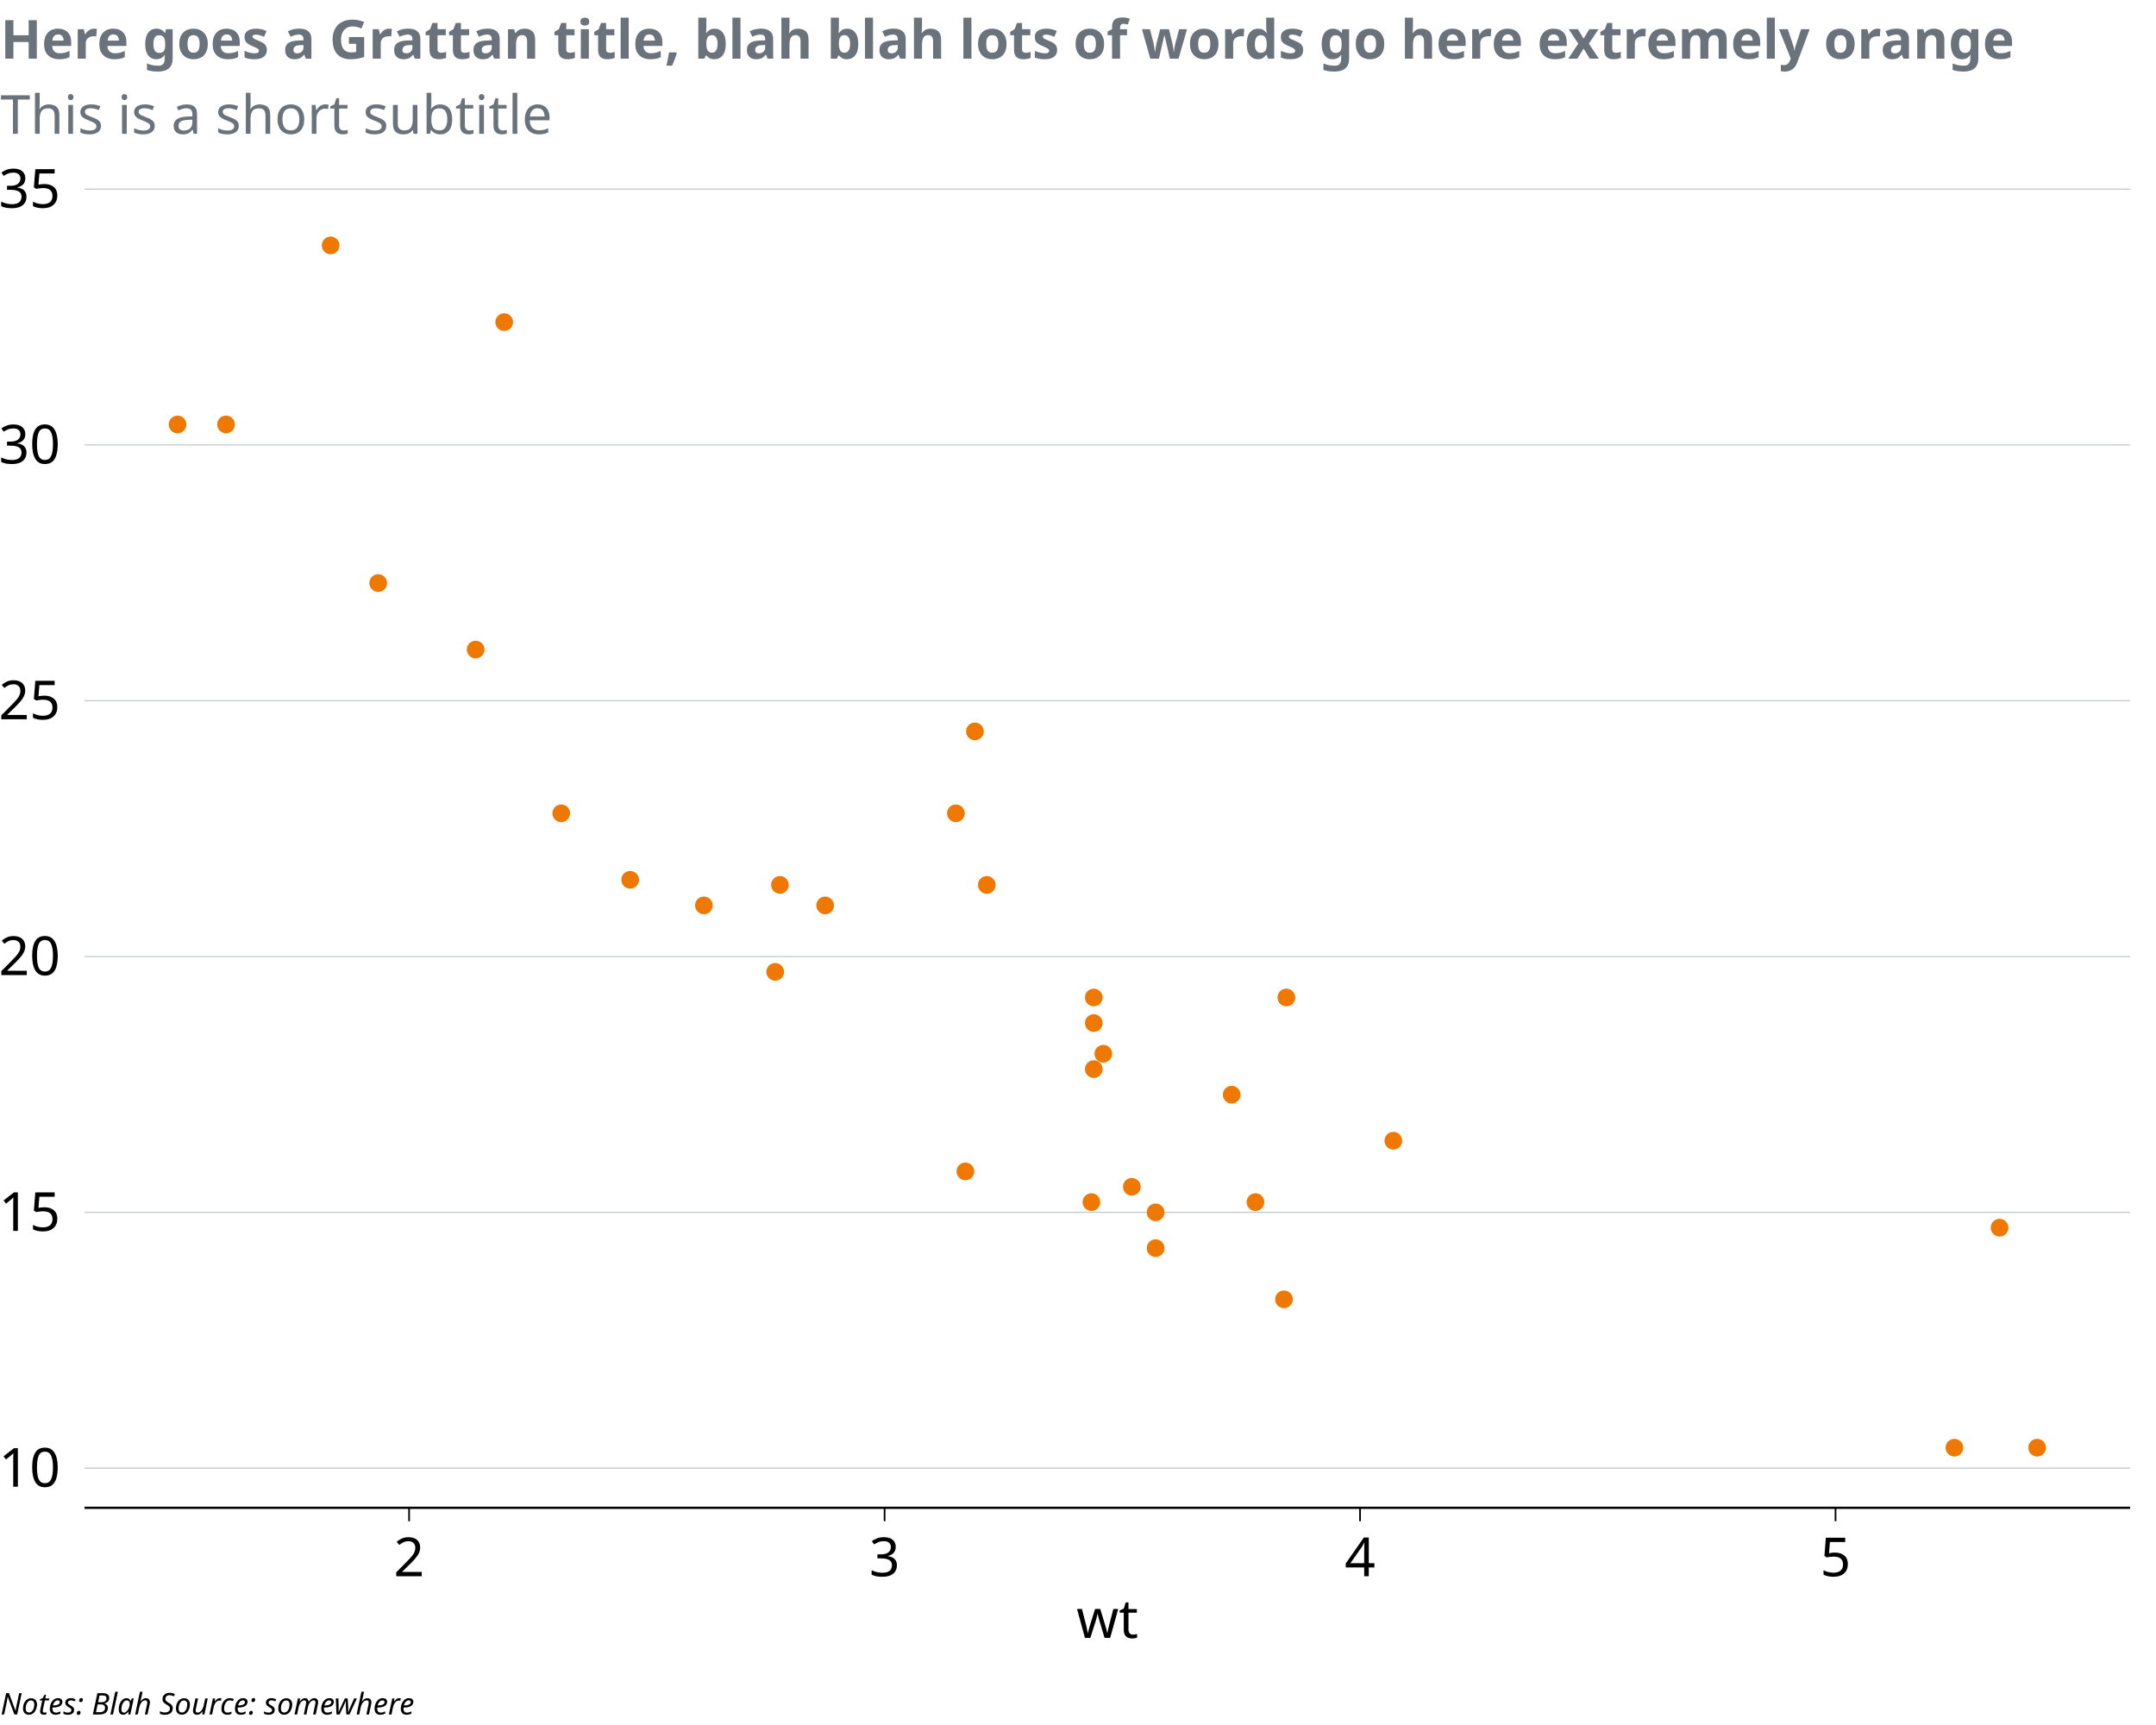
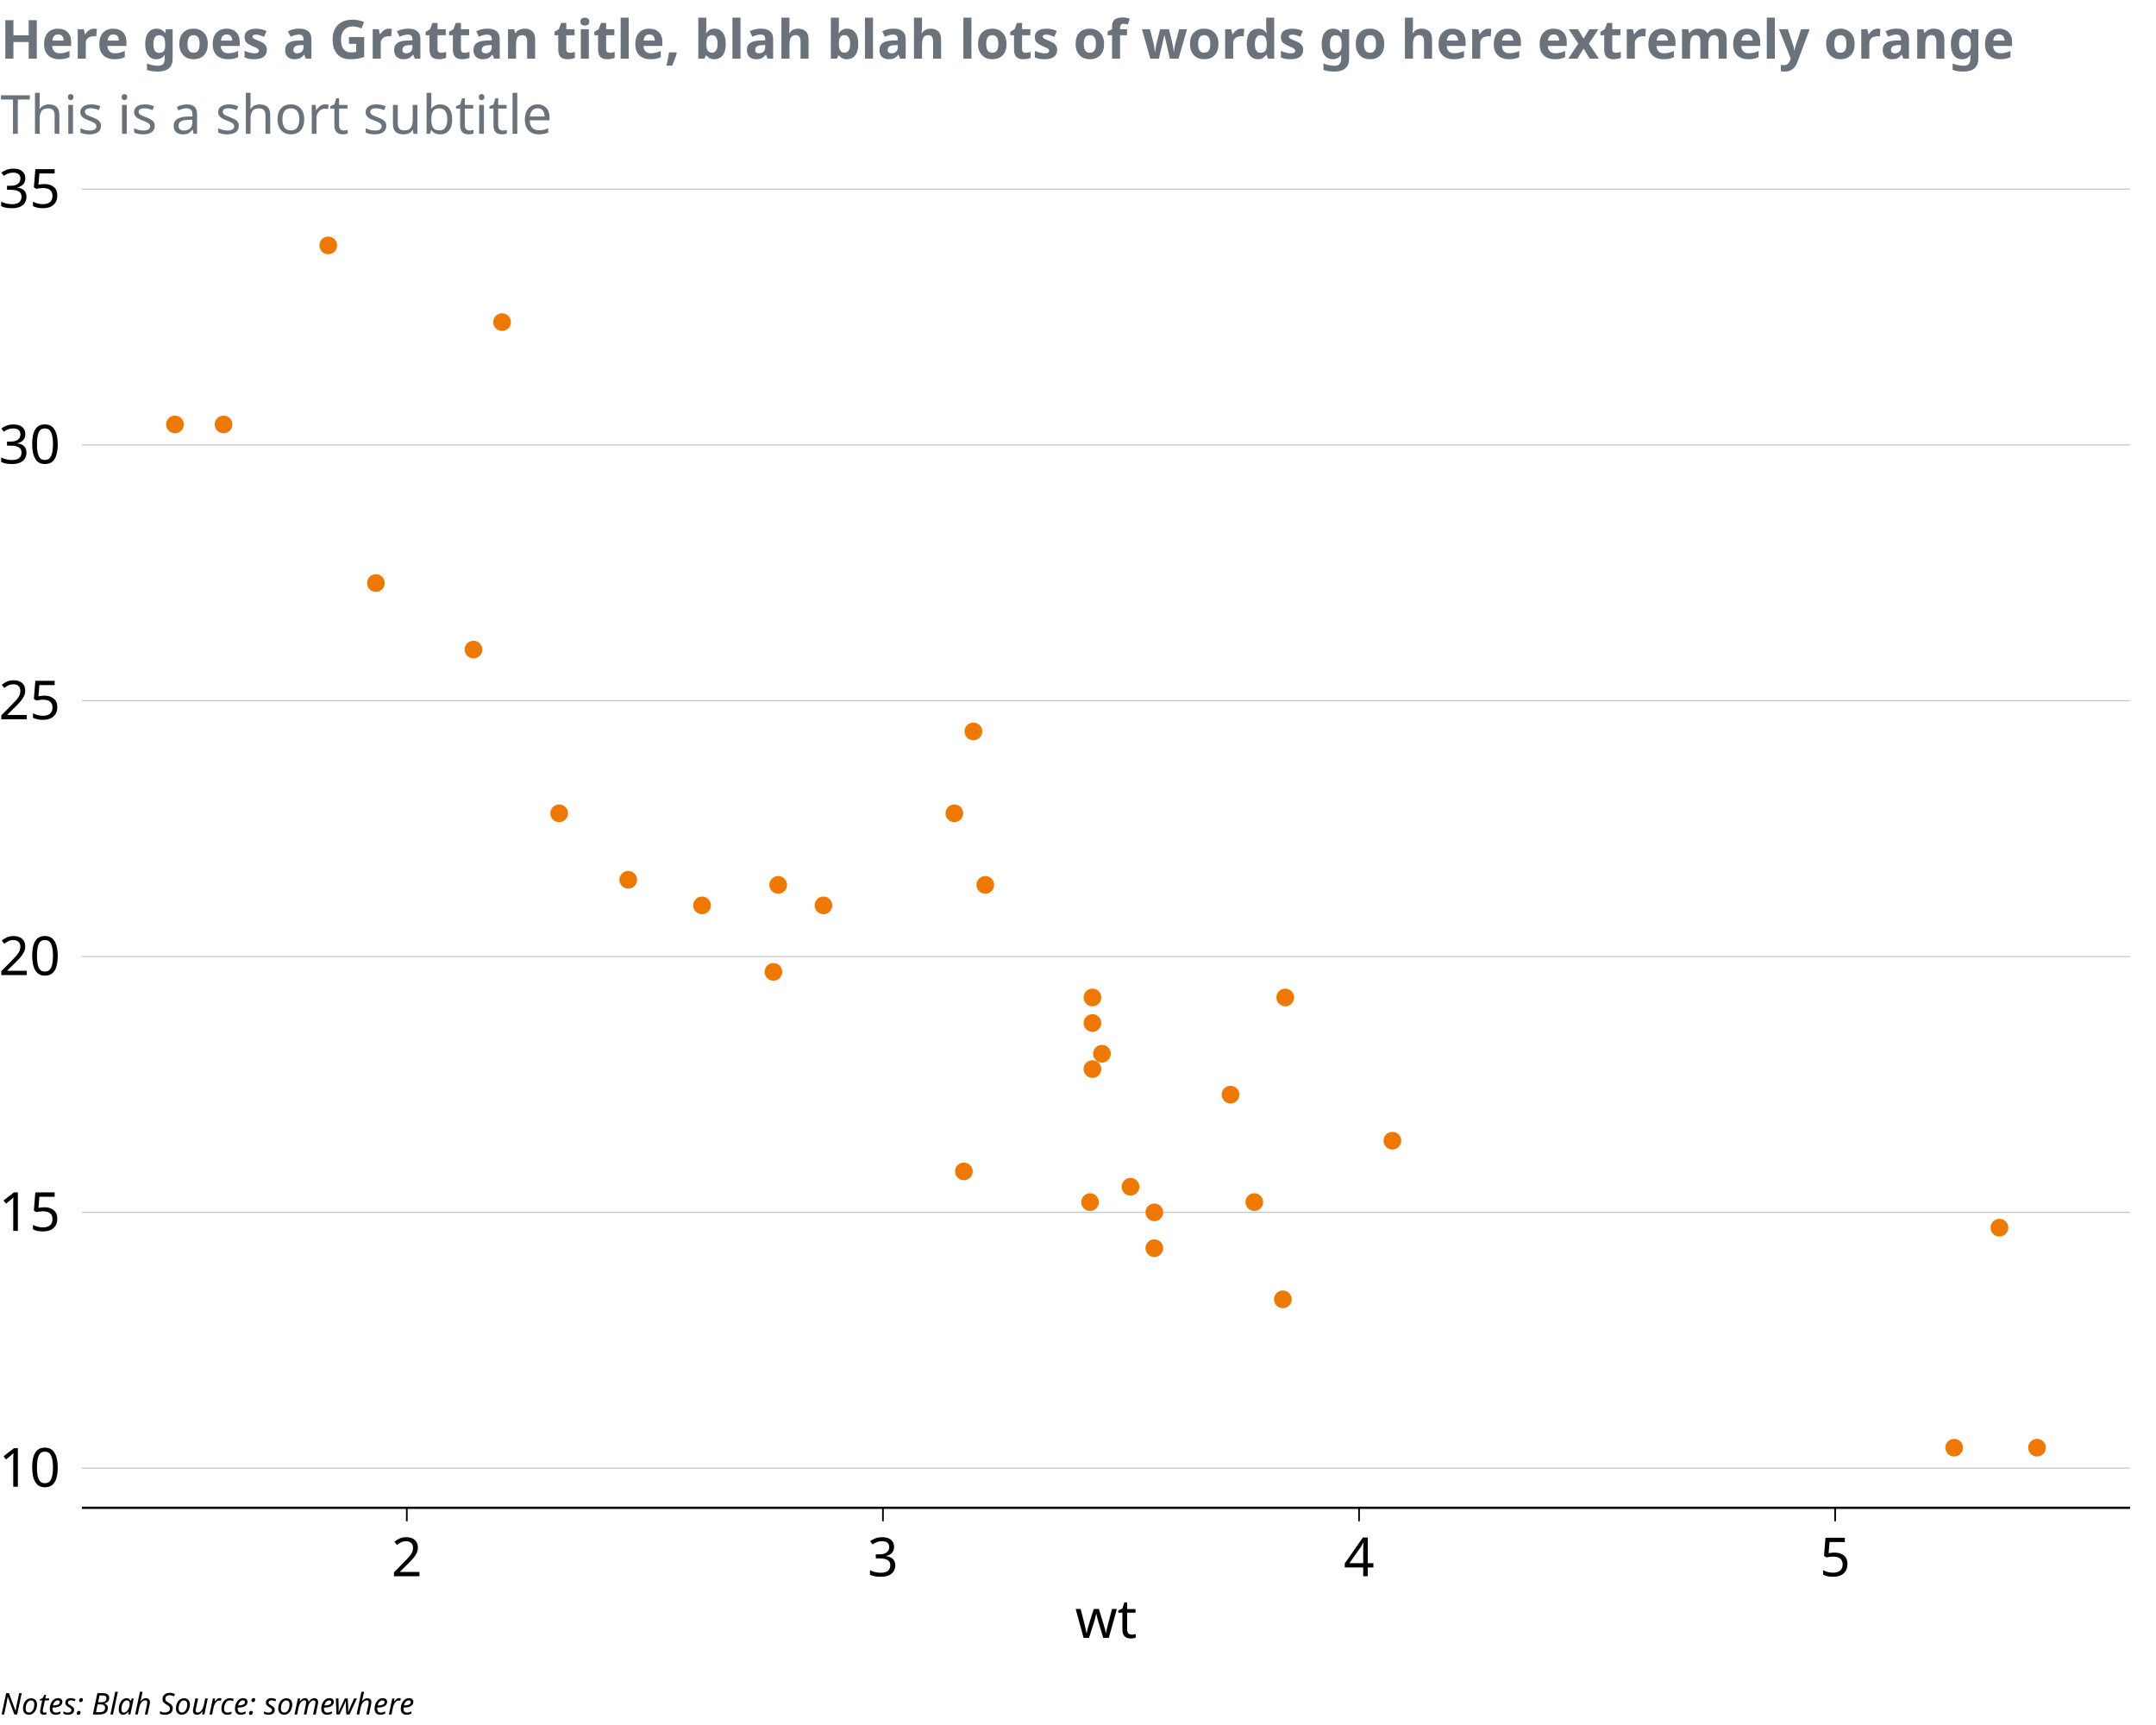
<svg xmlns="http://www.w3.org/2000/svg" class="svglite" data-engine-version="2.0" width="720.00pt" height="576.00pt" viewBox="0 0 720.00 576.00">
  <defs>
    <style type="text/css">
    .svglite line, .svglite polyline, .svglite polygon, .svglite path, .svglite rect, .svglite circle {
      fill: none;
      stroke: #000000;
      stroke-linecap: round;
      stroke-linejoin: round;
      stroke-miterlimit: 10.00;
    }
  </style>
  </defs>
  <rect width="100%" height="100%" style="stroke: none; fill: #FFFFFF;" />
  <defs>
    <clipPath id="cpMC4wMHw3MjAuMDB8MC4wMHw1NzYuMDA=">
      <rect x="0.00" y="0.00" width="720.00" height="576.00" />
    </clipPath>
  </defs>
  <g clip-path="url(#cpMC4wMHw3MjAuMDB8MC4wMHw1NzYuMDA=)">
-     <rect x="0.00" y="0.00" width="720.00" height="576.00" style="stroke-width: 0.75; stroke: none; fill: #FFFFFF;" />
+     <rect x="-0" y="0.00" width="720.00" height="576.00" style="stroke-width: 0.75; stroke: none; fill: #FFFFFF;" />
  </g>
  <defs>
-     <clipPath id="cpMjguMjR8NzExLjM2fDYxLjg2fDUwMy40Nw==">
-       <rect x="28.24" y="61.86" width="683.12" height="441.61" />
+     <clipPath id="cpMjcuMzR8NzExLjM2fDYxLjg2fDUwMy40Nw==">
+       <rect x="27.34" y="61.86" width="684.02" height="441.61" />
    </clipPath>
  </defs>
-   <g clip-path="url(#cpMjguMjR8NzExLjM2fDYxLjg2fDUwMy40Nw==)">
-     <rect x="28.24" y="61.86" width="683.12" height="441.61" style="stroke-width: 0.75; stroke: none; fill: #FFFFFF;" />
-     <polyline points="28.24,490.23 711.36,490.23 " style="stroke-width: 0.38; stroke: #C3C7CB; stroke-linecap: butt;" />
-     <polyline points="28.24,404.82 711.36,404.82 " style="stroke-width: 0.38; stroke: #C3C7CB; stroke-linecap: butt;" />
-     <polyline points="28.24,319.40 711.36,319.40 " style="stroke-width: 0.38; stroke: #C3C7CB; stroke-linecap: butt;" />
-     <polyline points="28.24,233.98 711.36,233.98 " style="stroke-width: 0.38; stroke: #C3C7CB; stroke-linecap: butt;" />
-     <polyline points="28.24,148.56 711.36,148.56 " style="stroke-width: 0.38; stroke: #C3C7CB; stroke-linecap: butt;" />
-     <polyline points="28.24,63.15 711.36,63.15 " style="stroke-width: 0.38; stroke: #C3C7CB; stroke-linecap: butt;" />
-     <circle cx="235.07" cy="302.32" r="2.60" style="stroke-width: 0.71; stroke: #EF7900; fill: #EF7900;" />
-     <circle cx="275.56" cy="302.32" r="2.60" style="stroke-width: 0.71; stroke: #EF7900; fill: #EF7900;" />
-     <circle cx="187.43" cy="271.57" r="2.60" style="stroke-width: 0.71; stroke: #EF7900; fill: #EF7900;" />
-     <circle cx="329.55" cy="295.48" r="2.60" style="stroke-width: 0.71; stroke: #EF7900; fill: #EF7900;" />
-     <circle cx="365.27" cy="341.61" r="2.60" style="stroke-width: 0.71; stroke: #EF7900; fill: #EF7900;" />
-     <circle cx="368.45" cy="351.86" r="2.60" style="stroke-width: 0.71; stroke: #EF7900; fill: #EF7900;" />
-     <circle cx="385.92" cy="416.78" r="2.60" style="stroke-width: 0.71; stroke: #EF7900; fill: #EF7900;" />
-     <circle cx="325.58" cy="244.23" r="2.60" style="stroke-width: 0.71; stroke: #EF7900; fill: #EF7900;" />
-     <circle cx="319.22" cy="271.57" r="2.60" style="stroke-width: 0.71; stroke: #EF7900; fill: #EF7900;" />
-     <circle cx="365.27" cy="333.07" r="2.60" style="stroke-width: 0.71; stroke: #EF7900; fill: #EF7900;" />
-     <circle cx="365.27" cy="356.98" r="2.60" style="stroke-width: 0.71; stroke: #EF7900; fill: #EF7900;" />
-     <circle cx="465.31" cy="380.90" r="2.60" style="stroke-width: 0.71; stroke: #EF7900; fill: #EF7900;" />
-     <circle cx="411.32" cy="365.52" r="2.60" style="stroke-width: 0.71; stroke: #EF7900; fill: #EF7900;" />
-     <circle cx="419.26" cy="401.40" r="2.60" style="stroke-width: 0.71; stroke: #EF7900; fill: #EF7900;" />
-     <circle cx="652.68" cy="483.40" r="2.60" style="stroke-width: 0.71; stroke: #EF7900; fill: #EF7900;" />
-     <circle cx="680.31" cy="483.40" r="2.60" style="stroke-width: 0.71; stroke: #EF7900; fill: #EF7900;" />
-     <circle cx="667.76" cy="409.94" r="2.60" style="stroke-width: 0.71; stroke: #EF7900; fill: #EF7900;" />
-     <circle cx="168.38" cy="107.56" r="2.60" style="stroke-width: 0.71; stroke: #EF7900; fill: #EF7900;" />
-     <circle cx="75.48" cy="141.73" r="2.60" style="stroke-width: 0.71; stroke: #EF7900; fill: #EF7900;" />
-     <circle cx="110.42" cy="81.94" r="2.60" style="stroke-width: 0.71; stroke: #EF7900; fill: #EF7900;" />
-     <circle cx="210.45" cy="293.77" r="2.60" style="stroke-width: 0.71; stroke: #EF7900; fill: #EF7900;" />
-     <circle cx="377.98" cy="396.28" r="2.60" style="stroke-width: 0.71; stroke: #EF7900; fill: #EF7900;" />
-     <circle cx="364.48" cy="401.40" r="2.60" style="stroke-width: 0.71; stroke: #EF7900; fill: #EF7900;" />
-     <circle cx="428.79" cy="433.86" r="2.60" style="stroke-width: 0.71; stroke: #EF7900; fill: #EF7900;" />
-     <circle cx="429.58" cy="333.07" r="2.60" style="stroke-width: 0.71; stroke: #EF7900; fill: #EF7900;" />
-     <circle cx="126.30" cy="194.69" r="2.60" style="stroke-width: 0.71; stroke: #EF7900; fill: #EF7900;" />
-     <circle cx="158.85" cy="216.90" r="2.60" style="stroke-width: 0.71; stroke: #EF7900; fill: #EF7900;" />
-     <circle cx="59.29" cy="141.73" r="2.60" style="stroke-width: 0.71; stroke: #EF7900; fill: #EF7900;" />
-     <circle cx="322.40" cy="391.15" r="2.60" style="stroke-width: 0.71; stroke: #EF7900; fill: #EF7900;" />
-     <circle cx="258.88" cy="324.52" r="2.60" style="stroke-width: 0.71; stroke: #EF7900; fill: #EF7900;" />
-     <circle cx="385.92" cy="404.82" r="2.60" style="stroke-width: 0.71; stroke: #EF7900; fill: #EF7900;" />
-     <circle cx="260.47" cy="295.48" r="2.60" style="stroke-width: 0.71; stroke: #EF7900; fill: #EF7900;" />
+   <g clip-path="url(#cpMjcuMzR8NzExLjM2fDYxLjg2fDUwMy40Nw==)">
+     <rect x="27.34" y="61.86" width="684.02" height="441.61" style="stroke-width: 0.75; stroke: none; fill: #FFFFFF;" />
+     <polyline points="27.34,490.23 711.36,490.23 " style="stroke-width: 0.38; stroke: #C3C7CB; stroke-linecap: butt;" />
+     <polyline points="27.34,404.82 711.36,404.82 " style="stroke-width: 0.38; stroke: #C3C7CB; stroke-linecap: butt;" />
+     <polyline points="27.34,319.40 711.36,319.40 " style="stroke-width: 0.38; stroke: #C3C7CB; stroke-linecap: butt;" />
+     <polyline points="27.34,233.98 711.36,233.98 " style="stroke-width: 0.38; stroke: #C3C7CB; stroke-linecap: butt;" />
+     <polyline points="27.34,148.56 711.36,148.56 " style="stroke-width: 0.38; stroke: #C3C7CB; stroke-linecap: butt;" />
+     <polyline points="27.34,63.15 711.36,63.15 " style="stroke-width: 0.38; stroke: #C3C7CB; stroke-linecap: butt;" />
+     <circle cx="234.44" cy="302.32" r="2.60" style="stroke-width: 0.71; stroke: #EF7900; fill: #EF7900;" />
+     <circle cx="274.99" cy="302.32" r="2.60" style="stroke-width: 0.71; stroke: #EF7900; fill: #EF7900;" />
+     <circle cx="186.74" cy="271.57" r="2.60" style="stroke-width: 0.71; stroke: #EF7900; fill: #EF7900;" />
+     <circle cx="329.04" cy="295.48" r="2.60" style="stroke-width: 0.71; stroke: #EF7900; fill: #EF7900;" />
+     <circle cx="364.82" cy="341.61" r="2.60" style="stroke-width: 0.71; stroke: #EF7900; fill: #EF7900;" />
+     <circle cx="368.00" cy="351.86" r="2.60" style="stroke-width: 0.71; stroke: #EF7900; fill: #EF7900;" />
+     <circle cx="385.49" cy="416.78" r="2.60" style="stroke-width: 0.71; stroke: #EF7900; fill: #EF7900;" />
+     <circle cx="325.07" cy="244.23" r="2.60" style="stroke-width: 0.71; stroke: #EF7900; fill: #EF7900;" />
+     <circle cx="318.71" cy="271.57" r="2.60" style="stroke-width: 0.71; stroke: #EF7900; fill: #EF7900;" />
+     <circle cx="364.82" cy="333.07" r="2.60" style="stroke-width: 0.71; stroke: #EF7900; fill: #EF7900;" />
+     <circle cx="364.82" cy="356.98" r="2.60" style="stroke-width: 0.71; stroke: #EF7900; fill: #EF7900;" />
+     <circle cx="464.99" cy="380.90" r="2.60" style="stroke-width: 0.71; stroke: #EF7900; fill: #EF7900;" />
+     <circle cx="410.93" cy="365.52" r="2.60" style="stroke-width: 0.71; stroke: #EF7900; fill: #EF7900;" />
+     <circle cx="418.88" cy="401.40" r="2.60" style="stroke-width: 0.71; stroke: #EF7900; fill: #EF7900;" />
+     <circle cx="652.60" cy="483.40" r="2.60" style="stroke-width: 0.71; stroke: #EF7900; fill: #EF7900;" />
+     <circle cx="680.27" cy="483.40" r="2.60" style="stroke-width: 0.71; stroke: #EF7900; fill: #EF7900;" />
+     <circle cx="667.71" cy="409.94" r="2.60" style="stroke-width: 0.71; stroke: #EF7900; fill: #EF7900;" />
+     <circle cx="167.66" cy="107.56" r="2.60" style="stroke-width: 0.71; stroke: #EF7900; fill: #EF7900;" />
+     <circle cx="74.65" cy="141.73" r="2.60" style="stroke-width: 0.71; stroke: #EF7900; fill: #EF7900;" />
+     <circle cx="109.63" cy="81.94" r="2.60" style="stroke-width: 0.71; stroke: #EF7900; fill: #EF7900;" />
+     <circle cx="209.80" cy="293.77" r="2.60" style="stroke-width: 0.71; stroke: #EF7900; fill: #EF7900;" />
+     <circle cx="377.54" cy="396.28" r="2.60" style="stroke-width: 0.71; stroke: #EF7900; fill: #EF7900;" />
+     <circle cx="364.02" cy="401.40" r="2.60" style="stroke-width: 0.71; stroke: #EF7900; fill: #EF7900;" />
+     <circle cx="428.42" cy="433.86" r="2.60" style="stroke-width: 0.71; stroke: #EF7900; fill: #EF7900;" />
+     <circle cx="429.21" cy="333.07" r="2.60" style="stroke-width: 0.71; stroke: #EF7900; fill: #EF7900;" />
+     <circle cx="125.53" cy="194.69" r="2.60" style="stroke-width: 0.71; stroke: #EF7900; fill: #EF7900;" />
+     <circle cx="158.12" cy="216.90" r="2.60" style="stroke-width: 0.71; stroke: #EF7900; fill: #EF7900;" />
+     <circle cx="58.43" cy="141.73" r="2.60" style="stroke-width: 0.71; stroke: #EF7900; fill: #EF7900;" />
+     <circle cx="321.89" cy="391.15" r="2.60" style="stroke-width: 0.71; stroke: #EF7900; fill: #EF7900;" />
+     <circle cx="258.29" cy="324.52" r="2.60" style="stroke-width: 0.71; stroke: #EF7900; fill: #EF7900;" />
+     <circle cx="385.49" cy="404.82" r="2.60" style="stroke-width: 0.71; stroke: #EF7900; fill: #EF7900;" />
+     <circle cx="259.88" cy="295.48" r="2.60" style="stroke-width: 0.71; stroke: #EF7900; fill: #EF7900;" />
  </g>
  <g clip-path="url(#cpMC4wMHw3MjAuMDB8MC4wMHw1NzYuMDA=)">
    <text x="20.17" y="496.43" text-anchor="end" style="font-size: 18.00px; font-family: sans;" textLength="20.02px" lengthAdjust="spacingAndGlyphs">10</text>
    <text x="20.17" y="411.01" text-anchor="end" style="font-size: 18.00px; font-family: sans;" textLength="20.02px" lengthAdjust="spacingAndGlyphs">15</text>
    <text x="20.17" y="325.59" text-anchor="end" style="font-size: 18.00px; font-family: sans;" textLength="20.02px" lengthAdjust="spacingAndGlyphs">20</text>
    <text x="20.17" y="240.18" text-anchor="end" style="font-size: 18.00px; font-family: sans;" textLength="20.02px" lengthAdjust="spacingAndGlyphs">25</text>
    <text x="20.17" y="154.76" text-anchor="end" style="font-size: 18.00px; font-family: sans;" textLength="20.02px" lengthAdjust="spacingAndGlyphs">30</text>
    <text x="20.17" y="69.34" text-anchor="end" style="font-size: 18.00px; font-family: sans;" textLength="20.02px" lengthAdjust="spacingAndGlyphs">35</text>
-     <polyline points="28.24,503.47 711.36,503.47 " style="stroke-width: 0.75; stroke-linecap: butt;" />
-     <polyline points="136.62,507.96 136.62,503.47 " style="stroke-width: 0.56; stroke-linecap: butt;" />
-     <polyline points="295.41,507.96 295.41,503.47 " style="stroke-width: 0.56; stroke-linecap: butt;" />
-     <polyline points="454.19,507.96 454.19,503.47 " style="stroke-width: 0.56; stroke-linecap: butt;" />
-     <polyline points="612.98,507.96 612.98,503.47 " style="stroke-width: 0.56; stroke-linecap: butt;" />
-     <text x="136.62" y="526.32" text-anchor="middle" style="font-size: 18.00px; font-family: sans;" textLength="10.01px" lengthAdjust="spacingAndGlyphs">2</text>
-     <text x="295.41" y="526.32" text-anchor="middle" style="font-size: 18.00px; font-family: sans;" textLength="10.01px" lengthAdjust="spacingAndGlyphs">3</text>
-     <text x="454.19" y="526.32" text-anchor="middle" style="font-size: 18.00px; font-family: sans;" textLength="10.01px" lengthAdjust="spacingAndGlyphs">4</text>
-     <text x="612.98" y="526.32" text-anchor="middle" style="font-size: 18.00px; font-family: sans;" textLength="10.01px" lengthAdjust="spacingAndGlyphs">5</text>
-     <text x="369.80" y="546.93" text-anchor="middle" style="font-size: 18.00px; font-family: sans;" textLength="18.00px" lengthAdjust="spacingAndGlyphs">wt</text>
+     <polyline points="27.34,503.47 711.36,503.47 " style="stroke-width: 0.75; stroke-linecap: butt;" />
+     <polyline points="135.86,507.96 135.86,503.47 " style="stroke-width: 0.56; stroke-linecap: butt;" />
+     <polyline points="294.86,507.96 294.86,503.47 " style="stroke-width: 0.56; stroke-linecap: butt;" />
+     <polyline points="453.86,507.96 453.86,503.47 " style="stroke-width: 0.56; stroke-linecap: butt;" />
+     <polyline points="612.85,507.96 612.85,503.47 " style="stroke-width: 0.56; stroke-linecap: butt;" />
+     <text x="135.86" y="526.32" text-anchor="middle" style="font-size: 18.00px; font-family: sans;" textLength="10.01px" lengthAdjust="spacingAndGlyphs">2</text>
+     <text x="294.86" y="526.32" text-anchor="middle" style="font-size: 18.00px; font-family: sans;" textLength="10.01px" lengthAdjust="spacingAndGlyphs">3</text>
+     <text x="453.86" y="526.32" text-anchor="middle" style="font-size: 18.00px; font-family: sans;" textLength="10.01px" lengthAdjust="spacingAndGlyphs">4</text>
+     <text x="612.85" y="526.32" text-anchor="middle" style="font-size: 18.00px; font-family: sans;" textLength="10.01px" lengthAdjust="spacingAndGlyphs">5</text>
+     <text x="369.35" y="546.93" text-anchor="middle" style="font-size: 18.00px; font-family: sans;" textLength="18.00px" lengthAdjust="spacingAndGlyphs">wt</text>
    <text x="0.14" y="44.68" style="font-size: 18.00px; fill: #6A737B; font-family: sans;" textLength="174.09px" lengthAdjust="spacingAndGlyphs">This is a short subtitle</text>
    <text x="0.14" y="19.59" style="font-size: 18.00px; font-weight: bold; fill: #6A737B; font-family: sans;" textLength="595.38px" lengthAdjust="spacingAndGlyphs">Here goes a Grattan title, blah blah lots of words go here extremely orange</text>
    <text x="0.14" y="572.49" style="font-size: 9.99px; font-style: italic; font-family: sans;" textLength="143.29px" lengthAdjust="spacingAndGlyphs">Notes: Blah Source: somewhere</text>
  </g>
</svg>
